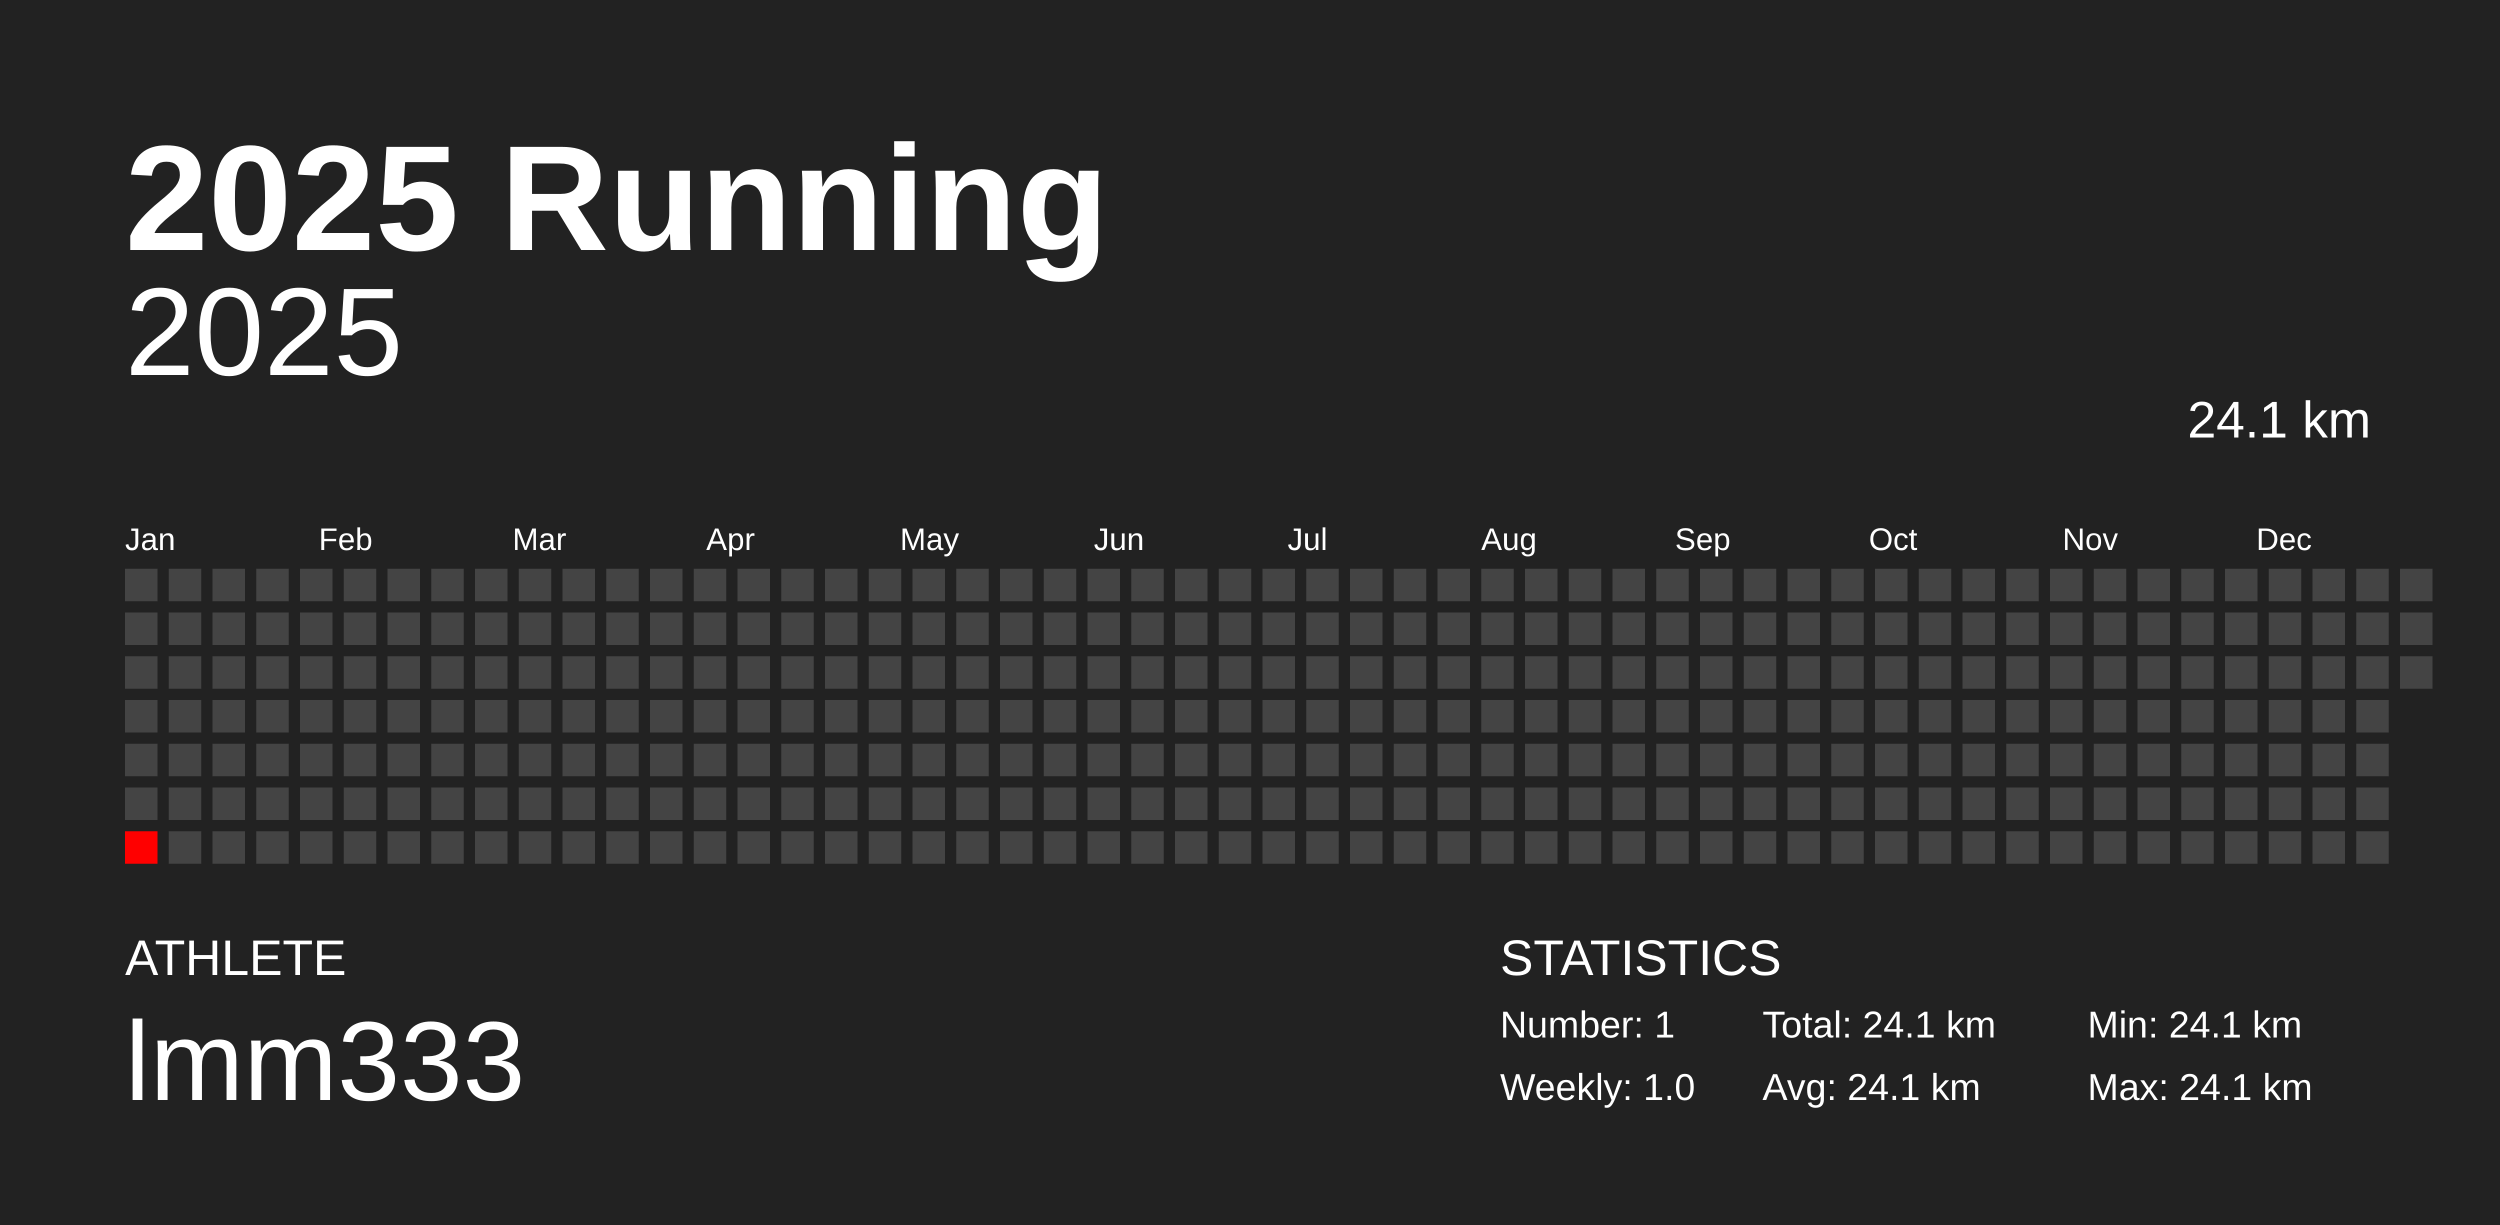
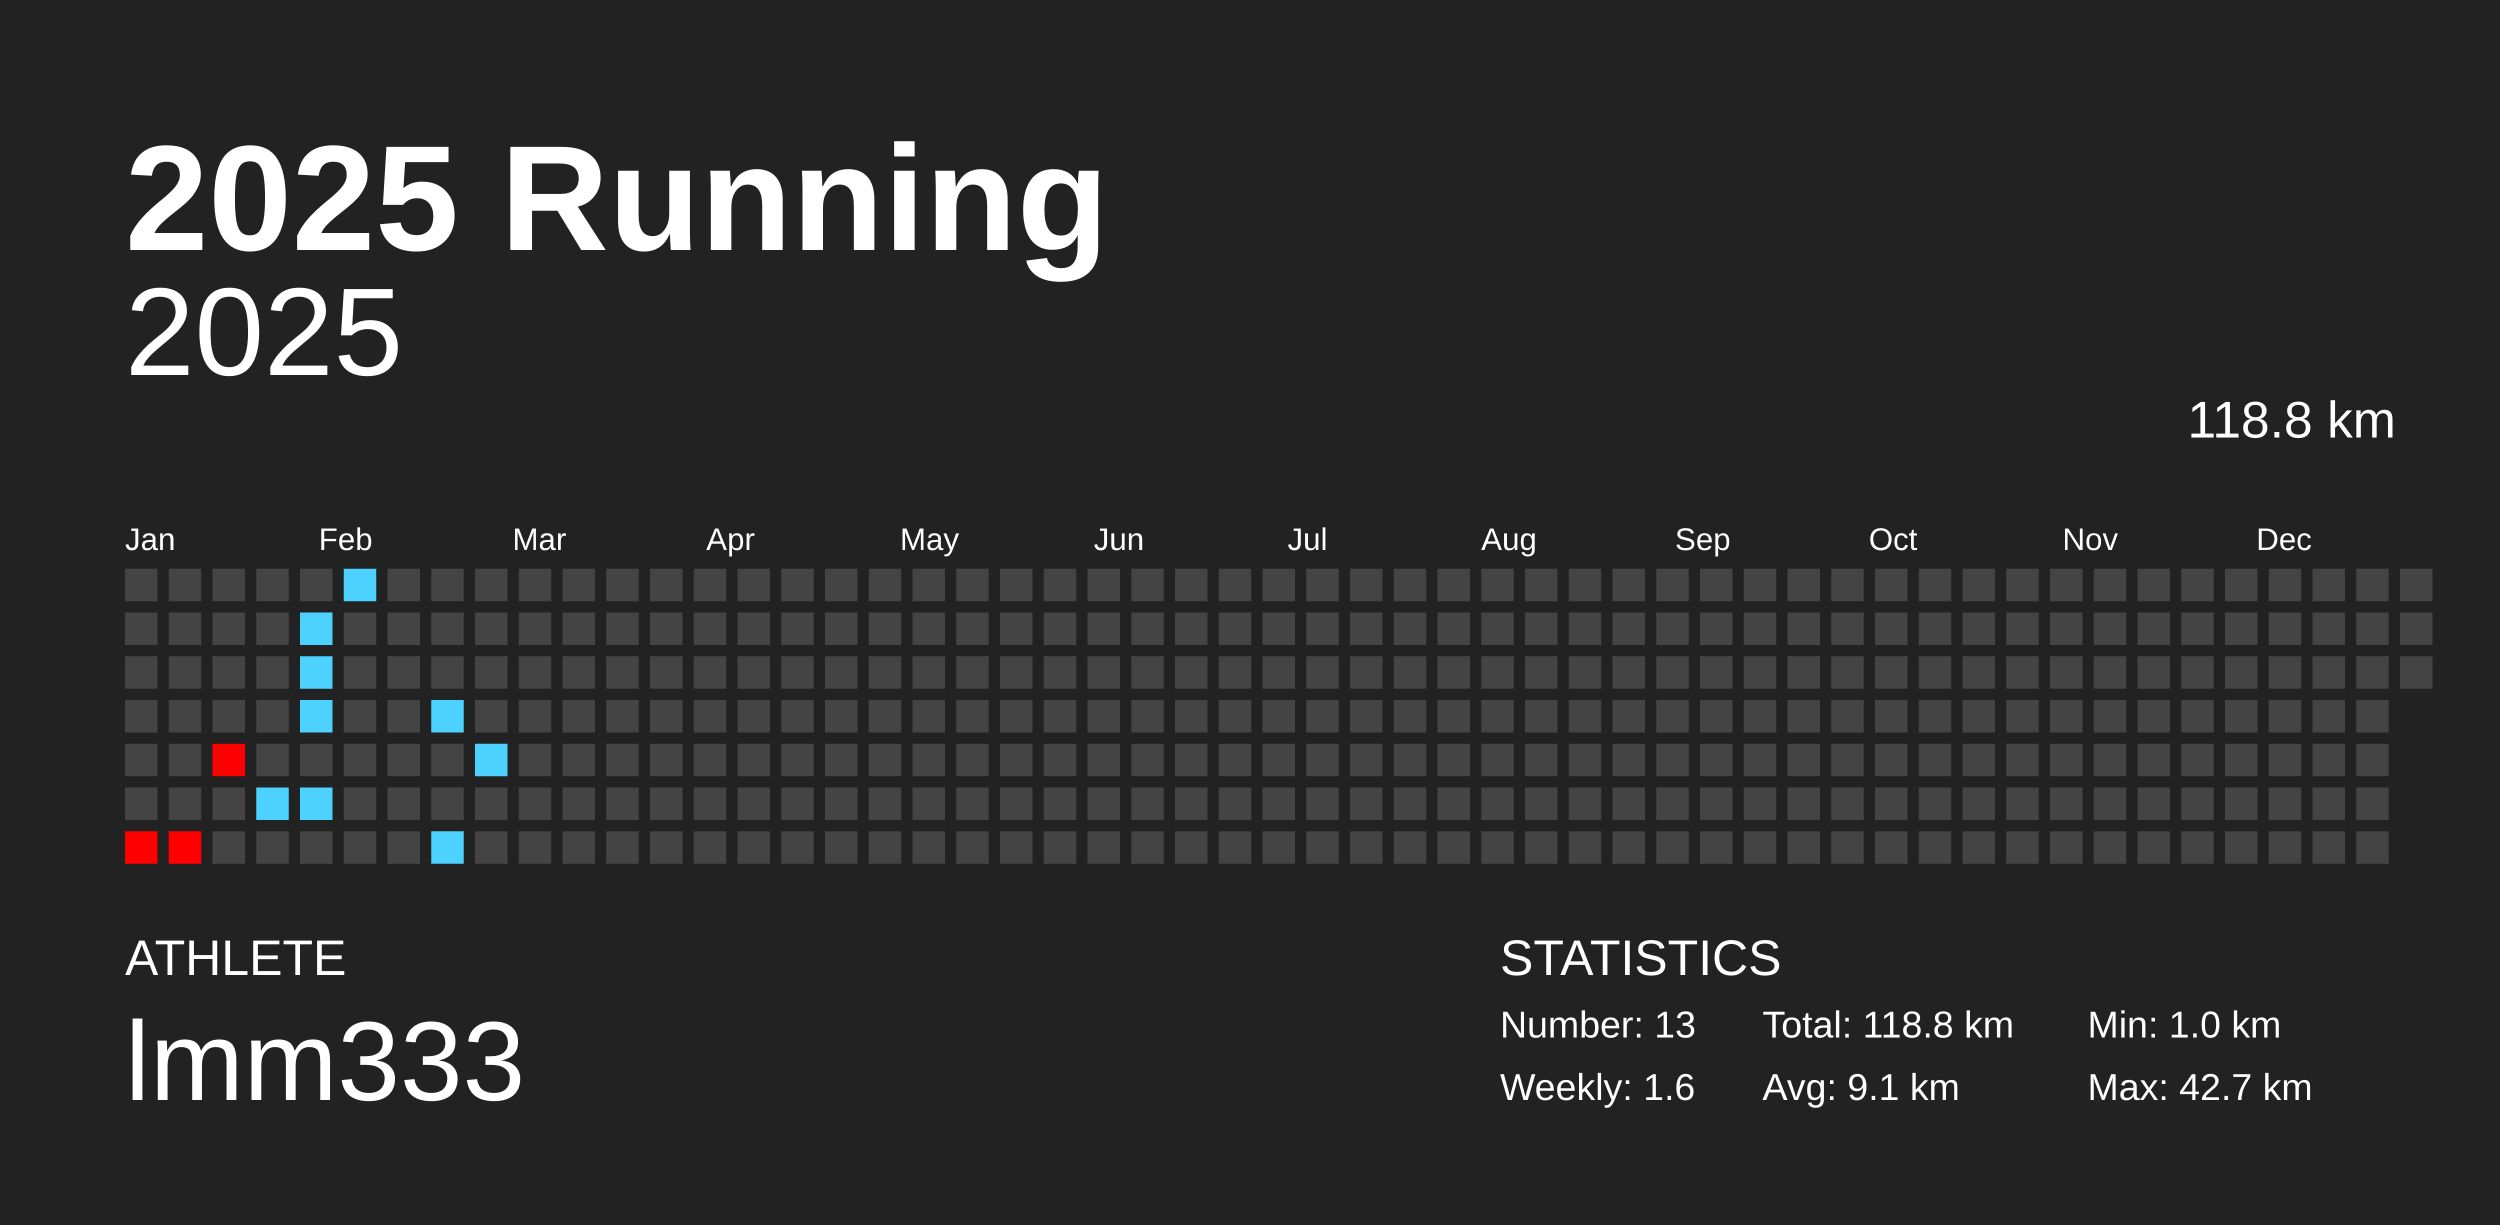
<svg xmlns="http://www.w3.org/2000/svg" baseProfile="full" height="98mm" version="1.1" viewBox="0,0,200,98" width="200mm">
  <defs />
  <rect fill="#222222" height="98" width="200" x="0" y="0" />
  <text fill="#FFFFFF" style="font-size:12px; font-family:Arial; font-weight:bold;" x="10" y="20">2025 Running</text>
  <text fill="#FFFFFF" style="font-size:4px; font-family:Arial" x="10" y="78">ATHLETE</text>
  <text fill="#FFFFFF" style="font-size:9px; font-family:Arial" x="10" y="88">lmm333</text>
  <text fill="#FFFFFF" style="font-size:4px; font-family:Arial" x="120" y="78">STATISTICS</text>
-   <text fill="#FFFFFF" style="font-size:3px; font-family:Arial" x="120" y="83">Number: 1</text>
-   <text fill="#FFFFFF" style="font-size:3px; font-family:Arial" x="120" y="88">Weekly: 1.0</text>
-   <text fill="#FFFFFF" style="font-size:3px; font-family:Arial" x="141" y="83">Total: 24.1 km</text>
-   <text fill="#FFFFFF" style="font-size:3px; font-family:Arial" x="141" y="88">Avg: 24.1 km</text>
-   <text fill="#FFFFFF" style="font-size:3px; font-family:Arial" x="167" y="83">Min: 24.1 km</text>
-   <text fill="#FFFFFF" style="font-size:3px; font-family:Arial" x="167" y="88">Max: 24.1 km</text>
+   <text fill="#FFFFFF" style="font-size:3px; font-family:Arial" x="120" y="83">Number: 13</text>
+   <text fill="#FFFFFF" style="font-size:3px; font-family:Arial" x="120" y="88">Weekly: 1.6</text>
+   <text fill="#FFFFFF" style="font-size:3px; font-family:Arial" x="141" y="83">Total: 118.8 km</text>
+   <text fill="#FFFFFF" style="font-size:3px; font-family:Arial" x="141" y="88">Avg: 9.1 km</text>
+   <text fill="#FFFFFF" style="font-size:3px; font-family:Arial" x="167" y="83">Min: 1.0 km</text>
+   <text fill="#FFFFFF" style="font-size:3px; font-family:Arial" x="167" y="88">Max: 42.7 km</text>
  <text alignment-baseline="hanging" fill="#FFFFFF" style="font-size:10.0px; font-family:Arial;" x="10" y="30">2025</text>
-   <text alignment-baseline="hanging" fill="#FFFFFF" style="font-size:4.125px; font-family:Arial;" x="175" y="35">24.1 km</text>
+   <text alignment-baseline="hanging" fill="#FFFFFF" style="font-size:4.125px; font-family:Arial;" x="175" y="35">118.8 km</text>
  <text fill="#FFFFFF" style="font-size:2.5px; font-family:Arial" x="10.0" y="44">Jan</text>
  <text fill="#FFFFFF" style="font-size:2.5px; font-family:Arial" x="25.5" y="44">Feb</text>
  <text fill="#FFFFFF" style="font-size:2.5px; font-family:Arial" x="41.0" y="44">Mar</text>
  <text fill="#FFFFFF" style="font-size:2.5px; font-family:Arial" x="56.5" y="44">Apr</text>
  <text fill="#FFFFFF" style="font-size:2.5px; font-family:Arial" x="72.0" y="44">May</text>
  <text fill="#FFFFFF" style="font-size:2.5px; font-family:Arial" x="87.5" y="44">Jun</text>
  <text fill="#FFFFFF" style="font-size:2.5px; font-family:Arial" x="103.0" y="44">Jul</text>
  <text fill="#FFFFFF" style="font-size:2.5px; font-family:Arial" x="118.5" y="44">Aug</text>
  <text fill="#FFFFFF" style="font-size:2.5px; font-family:Arial" x="134.0" y="44">Sep</text>
  <text fill="#FFFFFF" style="font-size:2.5px; font-family:Arial" x="149.5" y="44">Oct</text>
  <text fill="#FFFFFF" style="font-size:2.5px; font-family:Arial" x="165.0" y="44">Nov</text>
  <text fill="#FFFFFF" style="font-size:2.5px; font-family:Arial" x="180.5" y="44">Dec</text>
  <rect fill="#444444" height="2.6" width="2.6" x="10.0" y="45.5" />
  <rect fill="#444444" height="2.6" width="2.6" x="10.0" y="49.0" />
  <rect fill="#444444" height="2.6" width="2.6" x="10.0" y="52.5" />
  <rect fill="#444444" height="2.6" width="2.6" x="10.0" y="56.0" />
  <rect fill="#444444" height="2.6" width="2.6" x="10.0" y="59.5" />
  <rect fill="#444444" height="2.6" width="2.6" x="10.0" y="63.0" />
  <rect fill="red" height="2.6" width="2.6" x="10.0" y="66.5" />
  <rect fill="#444444" height="2.6" width="2.6" x="13.5" y="45.5" />
  <rect fill="#444444" height="2.6" width="2.6" x="13.5" y="49.0" />
  <rect fill="#444444" height="2.6" width="2.6" x="13.5" y="52.5" />
  <rect fill="#444444" height="2.6" width="2.6" x="13.5" y="56.0" />
  <rect fill="#444444" height="2.6" width="2.6" x="13.5" y="59.5" />
  <rect fill="#444444" height="2.6" width="2.6" x="13.5" y="63.0" />
-   <rect fill="#444444" height="2.6" width="2.6" x="13.5" y="66.5" />
+   <rect fill="red" height="2.6" width="2.6" x="13.5" y="66.5" />
  <rect fill="#444444" height="2.6" width="2.6" x="17.0" y="45.5" />
  <rect fill="#444444" height="2.6" width="2.6" x="17.0" y="49.0" />
  <rect fill="#444444" height="2.6" width="2.6" x="17.0" y="52.5" />
  <rect fill="#444444" height="2.6" width="2.6" x="17.0" y="56.0" />
-   <rect fill="#444444" height="2.6" width="2.6" x="17.0" y="59.5" />
+   <rect fill="red" height="2.6" width="2.6" x="17.0" y="59.5" />
  <rect fill="#444444" height="2.6" width="2.6" x="17.0" y="63.0" />
  <rect fill="#444444" height="2.6" width="2.6" x="17.0" y="66.5" />
  <rect fill="#444444" height="2.6" width="2.6" x="20.5" y="45.5" />
  <rect fill="#444444" height="2.6" width="2.6" x="20.5" y="49.0" />
  <rect fill="#444444" height="2.6" width="2.6" x="20.5" y="52.5" />
  <rect fill="#444444" height="2.6" width="2.6" x="20.5" y="56.0" />
  <rect fill="#444444" height="2.6" width="2.6" x="20.5" y="59.5" />
-   <rect fill="#444444" height="2.6" width="2.6" x="20.5" y="63.0" />
+   <rect fill="#4dd2ff" height="2.6" width="2.6" x="20.5" y="63.0" />
  <rect fill="#444444" height="2.6" width="2.6" x="20.5" y="66.5" />
  <rect fill="#444444" height="2.6" width="2.6" x="24.0" y="45.5" />
-   <rect fill="#444444" height="2.6" width="2.6" x="24.0" y="49.0" />
-   <rect fill="#444444" height="2.6" width="2.6" x="24.0" y="52.5" />
-   <rect fill="#444444" height="2.6" width="2.6" x="24.0" y="56.0" />
+   <rect fill="#4dd2ff" height="2.6" width="2.6" x="24.0" y="49.0" />
+   <rect fill="#4dd2ff" height="2.6" width="2.6" x="24.0" y="52.5" />
+   <rect fill="#4dd2ff" height="2.6" width="2.6" x="24.0" y="56.0" />
  <rect fill="#444444" height="2.6" width="2.6" x="24.0" y="59.5" />
-   <rect fill="#444444" height="2.6" width="2.6" x="24.0" y="63.0" />
+   <rect fill="#4dd2ff" height="2.6" width="2.6" x="24.0" y="63.0" />
  <rect fill="#444444" height="2.6" width="2.6" x="24.0" y="66.5" />
-   <rect fill="#444444" height="2.6" width="2.6" x="27.5" y="45.5" />
+   <rect fill="#4dd2ff" height="2.6" width="2.6" x="27.5" y="45.5" />
  <rect fill="#444444" height="2.6" width="2.6" x="27.5" y="49.0" />
  <rect fill="#444444" height="2.6" width="2.6" x="27.5" y="52.5" />
  <rect fill="#444444" height="2.6" width="2.6" x="27.5" y="56.0" />
  <rect fill="#444444" height="2.6" width="2.6" x="27.5" y="59.5" />
  <rect fill="#444444" height="2.6" width="2.6" x="27.5" y="63.0" />
  <rect fill="#444444" height="2.6" width="2.6" x="27.5" y="66.5" />
  <rect fill="#444444" height="2.6" width="2.6" x="31.0" y="45.5" />
  <rect fill="#444444" height="2.6" width="2.6" x="31.0" y="49.0" />
  <rect fill="#444444" height="2.6" width="2.6" x="31.0" y="52.5" />
  <rect fill="#444444" height="2.6" width="2.6" x="31.0" y="56.0" />
  <rect fill="#444444" height="2.6" width="2.6" x="31.0" y="59.5" />
  <rect fill="#444444" height="2.6" width="2.6" x="31.0" y="63.0" />
  <rect fill="#444444" height="2.6" width="2.6" x="31.0" y="66.5" />
  <rect fill="#444444" height="2.6" width="2.6" x="34.5" y="45.5" />
  <rect fill="#444444" height="2.6" width="2.6" x="34.5" y="49.0" />
  <rect fill="#444444" height="2.6" width="2.6" x="34.5" y="52.5" />
-   <rect fill="#444444" height="2.6" width="2.6" x="34.5" y="56.0" />
+   <rect fill="#4dd2ff" height="2.6" width="2.6" x="34.5" y="56.0" />
  <rect fill="#444444" height="2.6" width="2.6" x="34.5" y="59.5" />
  <rect fill="#444444" height="2.6" width="2.6" x="34.5" y="63.0" />
-   <rect fill="#444444" height="2.6" width="2.6" x="34.5" y="66.5" />
+   <rect fill="#4dd2ff" height="2.6" width="2.6" x="34.5" y="66.5" />
  <rect fill="#444444" height="2.6" width="2.6" x="38.0" y="45.5" />
  <rect fill="#444444" height="2.6" width="2.6" x="38.0" y="49.0" />
  <rect fill="#444444" height="2.6" width="2.6" x="38.0" y="52.5" />
  <rect fill="#444444" height="2.6" width="2.6" x="38.0" y="56.0" />
-   <rect fill="#444444" height="2.6" width="2.6" x="38.0" y="59.5" />
+   <rect fill="#4dd2ff" height="2.6" width="2.6" x="38.0" y="59.5" />
  <rect fill="#444444" height="2.6" width="2.6" x="38.0" y="63.0" />
  <rect fill="#444444" height="2.6" width="2.6" x="38.0" y="66.5" />
  <rect fill="#444444" height="2.6" width="2.6" x="41.5" y="45.5" />
  <rect fill="#444444" height="2.6" width="2.6" x="41.5" y="49.0" />
  <rect fill="#444444" height="2.6" width="2.6" x="41.5" y="52.5" />
  <rect fill="#444444" height="2.6" width="2.6" x="41.5" y="56.0" />
  <rect fill="#444444" height="2.6" width="2.6" x="41.5" y="59.5" />
  <rect fill="#444444" height="2.6" width="2.6" x="41.5" y="63.0" />
  <rect fill="#444444" height="2.6" width="2.6" x="41.5" y="66.5" />
  <rect fill="#444444" height="2.6" width="2.6" x="45.0" y="45.5" />
  <rect fill="#444444" height="2.6" width="2.6" x="45.0" y="49.0" />
  <rect fill="#444444" height="2.6" width="2.6" x="45.0" y="52.5" />
  <rect fill="#444444" height="2.6" width="2.6" x="45.0" y="56.0" />
  <rect fill="#444444" height="2.6" width="2.6" x="45.0" y="59.5" />
  <rect fill="#444444" height="2.6" width="2.6" x="45.0" y="63.0" />
  <rect fill="#444444" height="2.6" width="2.6" x="45.0" y="66.5" />
  <rect fill="#444444" height="2.6" width="2.6" x="48.5" y="45.5" />
  <rect fill="#444444" height="2.6" width="2.6" x="48.5" y="49.0" />
  <rect fill="#444444" height="2.6" width="2.6" x="48.5" y="52.5" />
  <rect fill="#444444" height="2.6" width="2.6" x="48.5" y="56.0" />
  <rect fill="#444444" height="2.6" width="2.6" x="48.5" y="59.5" />
  <rect fill="#444444" height="2.6" width="2.6" x="48.5" y="63.0" />
  <rect fill="#444444" height="2.6" width="2.6" x="48.5" y="66.5" />
  <rect fill="#444444" height="2.6" width="2.6" x="52.0" y="45.5" />
  <rect fill="#444444" height="2.6" width="2.6" x="52.0" y="49.0" />
  <rect fill="#444444" height="2.6" width="2.6" x="52.0" y="52.5" />
  <rect fill="#444444" height="2.6" width="2.6" x="52.0" y="56.0" />
  <rect fill="#444444" height="2.6" width="2.6" x="52.0" y="59.5" />
  <rect fill="#444444" height="2.6" width="2.6" x="52.0" y="63.0" />
  <rect fill="#444444" height="2.6" width="2.6" x="52.0" y="66.5" />
  <rect fill="#444444" height="2.6" width="2.6" x="55.5" y="45.5" />
  <rect fill="#444444" height="2.6" width="2.6" x="55.5" y="49.0" />
  <rect fill="#444444" height="2.6" width="2.6" x="55.5" y="52.5" />
  <rect fill="#444444" height="2.6" width="2.6" x="55.5" y="56.0" />
  <rect fill="#444444" height="2.6" width="2.6" x="55.5" y="59.5" />
  <rect fill="#444444" height="2.6" width="2.6" x="55.5" y="63.0" />
  <rect fill="#444444" height="2.6" width="2.6" x="55.5" y="66.5" />
  <rect fill="#444444" height="2.6" width="2.6" x="59.0" y="45.5" />
  <rect fill="#444444" height="2.6" width="2.6" x="59.0" y="49.0" />
  <rect fill="#444444" height="2.6" width="2.6" x="59.0" y="52.5" />
  <rect fill="#444444" height="2.6" width="2.6" x="59.0" y="56.0" />
  <rect fill="#444444" height="2.6" width="2.6" x="59.0" y="59.5" />
  <rect fill="#444444" height="2.6" width="2.6" x="59.0" y="63.0" />
  <rect fill="#444444" height="2.6" width="2.6" x="59.0" y="66.5" />
  <rect fill="#444444" height="2.6" width="2.6" x="62.5" y="45.5" />
  <rect fill="#444444" height="2.6" width="2.6" x="62.5" y="49.0" />
  <rect fill="#444444" height="2.6" width="2.6" x="62.5" y="52.5" />
  <rect fill="#444444" height="2.6" width="2.6" x="62.5" y="56.0" />
  <rect fill="#444444" height="2.6" width="2.6" x="62.5" y="59.5" />
  <rect fill="#444444" height="2.6" width="2.6" x="62.5" y="63.0" />
  <rect fill="#444444" height="2.6" width="2.6" x="62.5" y="66.5" />
  <rect fill="#444444" height="2.6" width="2.6" x="66.0" y="45.5" />
  <rect fill="#444444" height="2.6" width="2.6" x="66.0" y="49.0" />
  <rect fill="#444444" height="2.6" width="2.6" x="66.0" y="52.5" />
  <rect fill="#444444" height="2.6" width="2.6" x="66.0" y="56.0" />
  <rect fill="#444444" height="2.6" width="2.6" x="66.0" y="59.5" />
  <rect fill="#444444" height="2.6" width="2.6" x="66.0" y="63.0" />
  <rect fill="#444444" height="2.6" width="2.6" x="66.0" y="66.5" />
  <rect fill="#444444" height="2.6" width="2.6" x="69.5" y="45.5" />
  <rect fill="#444444" height="2.6" width="2.6" x="69.5" y="49.0" />
  <rect fill="#444444" height="2.6" width="2.6" x="69.5" y="52.5" />
  <rect fill="#444444" height="2.6" width="2.6" x="69.5" y="56.0" />
  <rect fill="#444444" height="2.6" width="2.6" x="69.5" y="59.5" />
  <rect fill="#444444" height="2.6" width="2.6" x="69.5" y="63.0" />
  <rect fill="#444444" height="2.6" width="2.6" x="69.5" y="66.5" />
  <rect fill="#444444" height="2.6" width="2.6" x="73.0" y="45.5" />
  <rect fill="#444444" height="2.6" width="2.6" x="73.0" y="49.0" />
  <rect fill="#444444" height="2.6" width="2.6" x="73.0" y="52.5" />
  <rect fill="#444444" height="2.6" width="2.6" x="73.0" y="56.0" />
  <rect fill="#444444" height="2.6" width="2.6" x="73.0" y="59.5" />
  <rect fill="#444444" height="2.6" width="2.6" x="73.0" y="63.0" />
  <rect fill="#444444" height="2.6" width="2.6" x="73.0" y="66.5" />
  <rect fill="#444444" height="2.6" width="2.6" x="76.5" y="45.5" />
  <rect fill="#444444" height="2.6" width="2.6" x="76.5" y="49.0" />
  <rect fill="#444444" height="2.6" width="2.6" x="76.5" y="52.5" />
  <rect fill="#444444" height="2.6" width="2.6" x="76.5" y="56.0" />
  <rect fill="#444444" height="2.6" width="2.6" x="76.5" y="59.5" />
  <rect fill="#444444" height="2.6" width="2.6" x="76.5" y="63.0" />
  <rect fill="#444444" height="2.6" width="2.6" x="76.5" y="66.5" />
  <rect fill="#444444" height="2.6" width="2.6" x="80.0" y="45.5" />
  <rect fill="#444444" height="2.6" width="2.6" x="80.0" y="49.0" />
  <rect fill="#444444" height="2.6" width="2.6" x="80.0" y="52.5" />
  <rect fill="#444444" height="2.6" width="2.6" x="80.0" y="56.0" />
  <rect fill="#444444" height="2.6" width="2.6" x="80.0" y="59.5" />
  <rect fill="#444444" height="2.6" width="2.6" x="80.0" y="63.0" />
  <rect fill="#444444" height="2.6" width="2.6" x="80.0" y="66.5" />
  <rect fill="#444444" height="2.6" width="2.6" x="83.5" y="45.5" />
  <rect fill="#444444" height="2.6" width="2.6" x="83.5" y="49.0" />
  <rect fill="#444444" height="2.6" width="2.6" x="83.5" y="52.5" />
  <rect fill="#444444" height="2.6" width="2.6" x="83.5" y="56.0" />
  <rect fill="#444444" height="2.6" width="2.6" x="83.5" y="59.5" />
  <rect fill="#444444" height="2.6" width="2.6" x="83.5" y="63.0" />
  <rect fill="#444444" height="2.6" width="2.6" x="83.5" y="66.5" />
  <rect fill="#444444" height="2.6" width="2.6" x="87.0" y="45.5" />
  <rect fill="#444444" height="2.6" width="2.6" x="87.0" y="49.0" />
  <rect fill="#444444" height="2.6" width="2.6" x="87.0" y="52.5" />
  <rect fill="#444444" height="2.6" width="2.6" x="87.0" y="56.0" />
  <rect fill="#444444" height="2.6" width="2.6" x="87.0" y="59.5" />
  <rect fill="#444444" height="2.6" width="2.6" x="87.0" y="63.0" />
  <rect fill="#444444" height="2.6" width="2.6" x="87.0" y="66.5" />
  <rect fill="#444444" height="2.6" width="2.6" x="90.5" y="45.5" />
  <rect fill="#444444" height="2.6" width="2.6" x="90.5" y="49.0" />
  <rect fill="#444444" height="2.6" width="2.6" x="90.5" y="52.5" />
  <rect fill="#444444" height="2.6" width="2.6" x="90.5" y="56.0" />
  <rect fill="#444444" height="2.6" width="2.6" x="90.5" y="59.5" />
  <rect fill="#444444" height="2.6" width="2.6" x="90.5" y="63.0" />
  <rect fill="#444444" height="2.6" width="2.6" x="90.5" y="66.5" />
  <rect fill="#444444" height="2.6" width="2.6" x="94.0" y="45.5" />
  <rect fill="#444444" height="2.6" width="2.6" x="94.0" y="49.0" />
  <rect fill="#444444" height="2.6" width="2.6" x="94.0" y="52.5" />
  <rect fill="#444444" height="2.6" width="2.6" x="94.0" y="56.0" />
  <rect fill="#444444" height="2.6" width="2.6" x="94.0" y="59.5" />
  <rect fill="#444444" height="2.6" width="2.6" x="94.0" y="63.0" />
  <rect fill="#444444" height="2.6" width="2.6" x="94.0" y="66.5" />
  <rect fill="#444444" height="2.6" width="2.6" x="97.5" y="45.5" />
  <rect fill="#444444" height="2.6" width="2.6" x="97.5" y="49.0" />
  <rect fill="#444444" height="2.6" width="2.6" x="97.5" y="52.5" />
  <rect fill="#444444" height="2.6" width="2.6" x="97.5" y="56.0" />
  <rect fill="#444444" height="2.6" width="2.6" x="97.5" y="59.5" />
  <rect fill="#444444" height="2.6" width="2.6" x="97.5" y="63.0" />
  <rect fill="#444444" height="2.6" width="2.6" x="97.5" y="66.5" />
  <rect fill="#444444" height="2.6" width="2.6" x="101.0" y="45.5" />
  <rect fill="#444444" height="2.6" width="2.6" x="101.0" y="49.0" />
  <rect fill="#444444" height="2.6" width="2.6" x="101.0" y="52.5" />
  <rect fill="#444444" height="2.6" width="2.6" x="101.0" y="56.0" />
  <rect fill="#444444" height="2.6" width="2.6" x="101.0" y="59.5" />
  <rect fill="#444444" height="2.6" width="2.6" x="101.0" y="63.0" />
  <rect fill="#444444" height="2.6" width="2.6" x="101.0" y="66.5" />
  <rect fill="#444444" height="2.6" width="2.6" x="104.5" y="45.5" />
  <rect fill="#444444" height="2.6" width="2.6" x="104.5" y="49.0" />
  <rect fill="#444444" height="2.6" width="2.6" x="104.5" y="52.5" />
  <rect fill="#444444" height="2.6" width="2.6" x="104.5" y="56.0" />
  <rect fill="#444444" height="2.6" width="2.6" x="104.5" y="59.5" />
  <rect fill="#444444" height="2.6" width="2.6" x="104.5" y="63.0" />
  <rect fill="#444444" height="2.6" width="2.6" x="104.5" y="66.5" />
  <rect fill="#444444" height="2.6" width="2.6" x="108.0" y="45.5" />
  <rect fill="#444444" height="2.6" width="2.6" x="108.0" y="49.0" />
  <rect fill="#444444" height="2.6" width="2.6" x="108.0" y="52.5" />
  <rect fill="#444444" height="2.6" width="2.6" x="108.0" y="56.0" />
  <rect fill="#444444" height="2.6" width="2.6" x="108.0" y="59.5" />
  <rect fill="#444444" height="2.6" width="2.6" x="108.0" y="63.0" />
  <rect fill="#444444" height="2.6" width="2.6" x="108.0" y="66.5" />
  <rect fill="#444444" height="2.6" width="2.6" x="111.5" y="45.5" />
  <rect fill="#444444" height="2.6" width="2.6" x="111.5" y="49.0" />
  <rect fill="#444444" height="2.6" width="2.6" x="111.5" y="52.5" />
  <rect fill="#444444" height="2.6" width="2.6" x="111.5" y="56.0" />
  <rect fill="#444444" height="2.6" width="2.6" x="111.5" y="59.5" />
  <rect fill="#444444" height="2.6" width="2.6" x="111.5" y="63.0" />
  <rect fill="#444444" height="2.6" width="2.6" x="111.5" y="66.5" />
  <rect fill="#444444" height="2.6" width="2.6" x="115.0" y="45.5" />
  <rect fill="#444444" height="2.6" width="2.6" x="115.0" y="49.0" />
  <rect fill="#444444" height="2.6" width="2.6" x="115.0" y="52.5" />
  <rect fill="#444444" height="2.6" width="2.6" x="115.0" y="56.0" />
  <rect fill="#444444" height="2.6" width="2.6" x="115.0" y="59.5" />
  <rect fill="#444444" height="2.6" width="2.6" x="115.0" y="63.0" />
  <rect fill="#444444" height="2.6" width="2.6" x="115.0" y="66.5" />
  <rect fill="#444444" height="2.6" width="2.6" x="118.5" y="45.5" />
  <rect fill="#444444" height="2.6" width="2.6" x="118.5" y="49.0" />
  <rect fill="#444444" height="2.6" width="2.6" x="118.5" y="52.5" />
  <rect fill="#444444" height="2.6" width="2.6" x="118.5" y="56.0" />
  <rect fill="#444444" height="2.6" width="2.6" x="118.5" y="59.5" />
  <rect fill="#444444" height="2.6" width="2.6" x="118.5" y="63.0" />
  <rect fill="#444444" height="2.6" width="2.6" x="118.5" y="66.5" />
  <rect fill="#444444" height="2.6" width="2.6" x="122.0" y="45.5" />
  <rect fill="#444444" height="2.6" width="2.6" x="122.0" y="49.0" />
  <rect fill="#444444" height="2.6" width="2.6" x="122.0" y="52.5" />
  <rect fill="#444444" height="2.6" width="2.6" x="122.0" y="56.0" />
  <rect fill="#444444" height="2.6" width="2.6" x="122.0" y="59.5" />
  <rect fill="#444444" height="2.6" width="2.6" x="122.0" y="63.0" />
  <rect fill="#444444" height="2.6" width="2.6" x="122.0" y="66.5" />
  <rect fill="#444444" height="2.6" width="2.6" x="125.5" y="45.5" />
  <rect fill="#444444" height="2.6" width="2.6" x="125.5" y="49.0" />
  <rect fill="#444444" height="2.6" width="2.6" x="125.5" y="52.5" />
  <rect fill="#444444" height="2.6" width="2.6" x="125.5" y="56.0" />
  <rect fill="#444444" height="2.6" width="2.6" x="125.5" y="59.5" />
  <rect fill="#444444" height="2.6" width="2.6" x="125.5" y="63.0" />
  <rect fill="#444444" height="2.6" width="2.6" x="125.5" y="66.5" />
  <rect fill="#444444" height="2.6" width="2.6" x="129.0" y="45.5" />
  <rect fill="#444444" height="2.6" width="2.6" x="129.0" y="49.0" />
  <rect fill="#444444" height="2.6" width="2.6" x="129.0" y="52.5" />
  <rect fill="#444444" height="2.6" width="2.6" x="129.0" y="56.0" />
  <rect fill="#444444" height="2.6" width="2.6" x="129.0" y="59.5" />
  <rect fill="#444444" height="2.6" width="2.6" x="129.0" y="63.0" />
  <rect fill="#444444" height="2.6" width="2.6" x="129.0" y="66.5" />
  <rect fill="#444444" height="2.6" width="2.6" x="132.5" y="45.5" />
  <rect fill="#444444" height="2.6" width="2.6" x="132.5" y="49.0" />
  <rect fill="#444444" height="2.6" width="2.6" x="132.5" y="52.5" />
  <rect fill="#444444" height="2.6" width="2.6" x="132.5" y="56.0" />
  <rect fill="#444444" height="2.6" width="2.6" x="132.5" y="59.5" />
  <rect fill="#444444" height="2.6" width="2.6" x="132.5" y="63.0" />
  <rect fill="#444444" height="2.6" width="2.6" x="132.5" y="66.5" />
  <rect fill="#444444" height="2.6" width="2.6" x="136.0" y="45.5" />
  <rect fill="#444444" height="2.6" width="2.6" x="136.0" y="49.0" />
  <rect fill="#444444" height="2.6" width="2.6" x="136.0" y="52.5" />
  <rect fill="#444444" height="2.6" width="2.6" x="136.0" y="56.0" />
  <rect fill="#444444" height="2.6" width="2.6" x="136.0" y="59.5" />
  <rect fill="#444444" height="2.6" width="2.6" x="136.0" y="63.0" />
  <rect fill="#444444" height="2.6" width="2.6" x="136.0" y="66.5" />
  <rect fill="#444444" height="2.6" width="2.6" x="139.5" y="45.5" />
  <rect fill="#444444" height="2.6" width="2.6" x="139.5" y="49.0" />
  <rect fill="#444444" height="2.6" width="2.6" x="139.5" y="52.5" />
  <rect fill="#444444" height="2.6" width="2.6" x="139.5" y="56.0" />
  <rect fill="#444444" height="2.6" width="2.6" x="139.5" y="59.5" />
  <rect fill="#444444" height="2.6" width="2.6" x="139.5" y="63.0" />
  <rect fill="#444444" height="2.6" width="2.6" x="139.5" y="66.5" />
  <rect fill="#444444" height="2.6" width="2.6" x="143.0" y="45.5" />
  <rect fill="#444444" height="2.6" width="2.6" x="143.0" y="49.0" />
  <rect fill="#444444" height="2.6" width="2.6" x="143.0" y="52.5" />
  <rect fill="#444444" height="2.6" width="2.6" x="143.0" y="56.0" />
  <rect fill="#444444" height="2.6" width="2.6" x="143.0" y="59.5" />
  <rect fill="#444444" height="2.6" width="2.6" x="143.0" y="63.0" />
  <rect fill="#444444" height="2.6" width="2.6" x="143.0" y="66.5" />
  <rect fill="#444444" height="2.6" width="2.6" x="146.5" y="45.5" />
  <rect fill="#444444" height="2.6" width="2.6" x="146.5" y="49.0" />
  <rect fill="#444444" height="2.6" width="2.6" x="146.5" y="52.5" />
  <rect fill="#444444" height="2.6" width="2.6" x="146.5" y="56.0" />
  <rect fill="#444444" height="2.6" width="2.6" x="146.5" y="59.5" />
  <rect fill="#444444" height="2.6" width="2.6" x="146.5" y="63.0" />
  <rect fill="#444444" height="2.6" width="2.6" x="146.5" y="66.5" />
  <rect fill="#444444" height="2.6" width="2.6" x="150.0" y="45.5" />
  <rect fill="#444444" height="2.6" width="2.6" x="150.0" y="49.0" />
  <rect fill="#444444" height="2.6" width="2.6" x="150.0" y="52.5" />
  <rect fill="#444444" height="2.6" width="2.6" x="150.0" y="56.0" />
  <rect fill="#444444" height="2.6" width="2.6" x="150.0" y="59.5" />
  <rect fill="#444444" height="2.6" width="2.6" x="150.0" y="63.0" />
  <rect fill="#444444" height="2.6" width="2.6" x="150.0" y="66.5" />
  <rect fill="#444444" height="2.6" width="2.6" x="153.5" y="45.5" />
  <rect fill="#444444" height="2.6" width="2.6" x="153.5" y="49.0" />
  <rect fill="#444444" height="2.6" width="2.6" x="153.5" y="52.5" />
  <rect fill="#444444" height="2.6" width="2.6" x="153.5" y="56.0" />
  <rect fill="#444444" height="2.6" width="2.6" x="153.5" y="59.5" />
  <rect fill="#444444" height="2.6" width="2.6" x="153.5" y="63.0" />
  <rect fill="#444444" height="2.6" width="2.6" x="153.5" y="66.5" />
  <rect fill="#444444" height="2.6" width="2.6" x="157.0" y="45.5" />
  <rect fill="#444444" height="2.6" width="2.6" x="157.0" y="49.0" />
  <rect fill="#444444" height="2.6" width="2.6" x="157.0" y="52.5" />
  <rect fill="#444444" height="2.6" width="2.6" x="157.0" y="56.0" />
  <rect fill="#444444" height="2.6" width="2.6" x="157.0" y="59.5" />
  <rect fill="#444444" height="2.6" width="2.6" x="157.0" y="63.0" />
  <rect fill="#444444" height="2.6" width="2.6" x="157.0" y="66.5" />
  <rect fill="#444444" height="2.6" width="2.6" x="160.5" y="45.5" />
  <rect fill="#444444" height="2.6" width="2.6" x="160.5" y="49.0" />
  <rect fill="#444444" height="2.6" width="2.6" x="160.5" y="52.5" />
  <rect fill="#444444" height="2.6" width="2.6" x="160.5" y="56.0" />
  <rect fill="#444444" height="2.6" width="2.6" x="160.5" y="59.5" />
  <rect fill="#444444" height="2.6" width="2.6" x="160.5" y="63.0" />
  <rect fill="#444444" height="2.6" width="2.6" x="160.5" y="66.5" />
  <rect fill="#444444" height="2.6" width="2.6" x="164.0" y="45.5" />
  <rect fill="#444444" height="2.6" width="2.6" x="164.0" y="49.0" />
  <rect fill="#444444" height="2.6" width="2.6" x="164.0" y="52.5" />
  <rect fill="#444444" height="2.6" width="2.6" x="164.0" y="56.0" />
  <rect fill="#444444" height="2.6" width="2.6" x="164.0" y="59.5" />
  <rect fill="#444444" height="2.6" width="2.6" x="164.0" y="63.0" />
  <rect fill="#444444" height="2.6" width="2.6" x="164.0" y="66.5" />
  <rect fill="#444444" height="2.6" width="2.6" x="167.5" y="45.5" />
  <rect fill="#444444" height="2.6" width="2.6" x="167.5" y="49.0" />
  <rect fill="#444444" height="2.6" width="2.6" x="167.5" y="52.5" />
  <rect fill="#444444" height="2.6" width="2.6" x="167.5" y="56.0" />
  <rect fill="#444444" height="2.6" width="2.6" x="167.5" y="59.5" />
  <rect fill="#444444" height="2.6" width="2.6" x="167.5" y="63.0" />
  <rect fill="#444444" height="2.6" width="2.6" x="167.5" y="66.5" />
  <rect fill="#444444" height="2.6" width="2.6" x="171.0" y="45.5" />
  <rect fill="#444444" height="2.6" width="2.6" x="171.0" y="49.0" />
  <rect fill="#444444" height="2.6" width="2.6" x="171.0" y="52.5" />
  <rect fill="#444444" height="2.6" width="2.6" x="171.0" y="56.0" />
  <rect fill="#444444" height="2.6" width="2.6" x="171.0" y="59.5" />
  <rect fill="#444444" height="2.6" width="2.6" x="171.0" y="63.0" />
  <rect fill="#444444" height="2.6" width="2.6" x="171.0" y="66.5" />
  <rect fill="#444444" height="2.6" width="2.6" x="174.5" y="45.5" />
  <rect fill="#444444" height="2.6" width="2.6" x="174.5" y="49.0" />
  <rect fill="#444444" height="2.6" width="2.6" x="174.5" y="52.5" />
  <rect fill="#444444" height="2.6" width="2.6" x="174.5" y="56.0" />
  <rect fill="#444444" height="2.6" width="2.6" x="174.5" y="59.5" />
  <rect fill="#444444" height="2.6" width="2.6" x="174.5" y="63.0" />
  <rect fill="#444444" height="2.6" width="2.6" x="174.5" y="66.5" />
  <rect fill="#444444" height="2.6" width="2.6" x="178.0" y="45.5" />
  <rect fill="#444444" height="2.6" width="2.6" x="178.0" y="49.0" />
  <rect fill="#444444" height="2.6" width="2.6" x="178.0" y="52.5" />
  <rect fill="#444444" height="2.6" width="2.6" x="178.0" y="56.0" />
  <rect fill="#444444" height="2.6" width="2.6" x="178.0" y="59.5" />
  <rect fill="#444444" height="2.6" width="2.6" x="178.0" y="63.0" />
  <rect fill="#444444" height="2.6" width="2.6" x="178.0" y="66.5" />
  <rect fill="#444444" height="2.6" width="2.6" x="181.5" y="45.5" />
  <rect fill="#444444" height="2.6" width="2.6" x="181.5" y="49.0" />
  <rect fill="#444444" height="2.6" width="2.6" x="181.5" y="52.5" />
  <rect fill="#444444" height="2.6" width="2.6" x="181.5" y="56.0" />
  <rect fill="#444444" height="2.6" width="2.6" x="181.5" y="59.5" />
  <rect fill="#444444" height="2.6" width="2.6" x="181.5" y="63.0" />
  <rect fill="#444444" height="2.6" width="2.6" x="181.5" y="66.5" />
  <rect fill="#444444" height="2.6" width="2.6" x="185.0" y="45.5" />
  <rect fill="#444444" height="2.6" width="2.6" x="185.0" y="49.0" />
  <rect fill="#444444" height="2.6" width="2.6" x="185.0" y="52.5" />
  <rect fill="#444444" height="2.6" width="2.6" x="185.0" y="56.0" />
  <rect fill="#444444" height="2.6" width="2.6" x="185.0" y="59.5" />
  <rect fill="#444444" height="2.6" width="2.6" x="185.0" y="63.0" />
  <rect fill="#444444" height="2.6" width="2.6" x="185.0" y="66.5" />
  <rect fill="#444444" height="2.6" width="2.6" x="188.5" y="45.5" />
  <rect fill="#444444" height="2.6" width="2.6" x="188.5" y="49.0" />
  <rect fill="#444444" height="2.6" width="2.6" x="188.5" y="52.5" />
  <rect fill="#444444" height="2.6" width="2.6" x="188.5" y="56.0" />
  <rect fill="#444444" height="2.6" width="2.6" x="188.5" y="59.5" />
  <rect fill="#444444" height="2.6" width="2.6" x="188.5" y="63.0" />
  <rect fill="#444444" height="2.6" width="2.6" x="188.5" y="66.5" />
  <rect fill="#444444" height="2.6" width="2.6" x="192.0" y="45.5" />
  <rect fill="#444444" height="2.6" width="2.6" x="192.0" y="49.0" />
  <rect fill="#444444" height="2.6" width="2.6" x="192.0" y="52.5" />
</svg>
